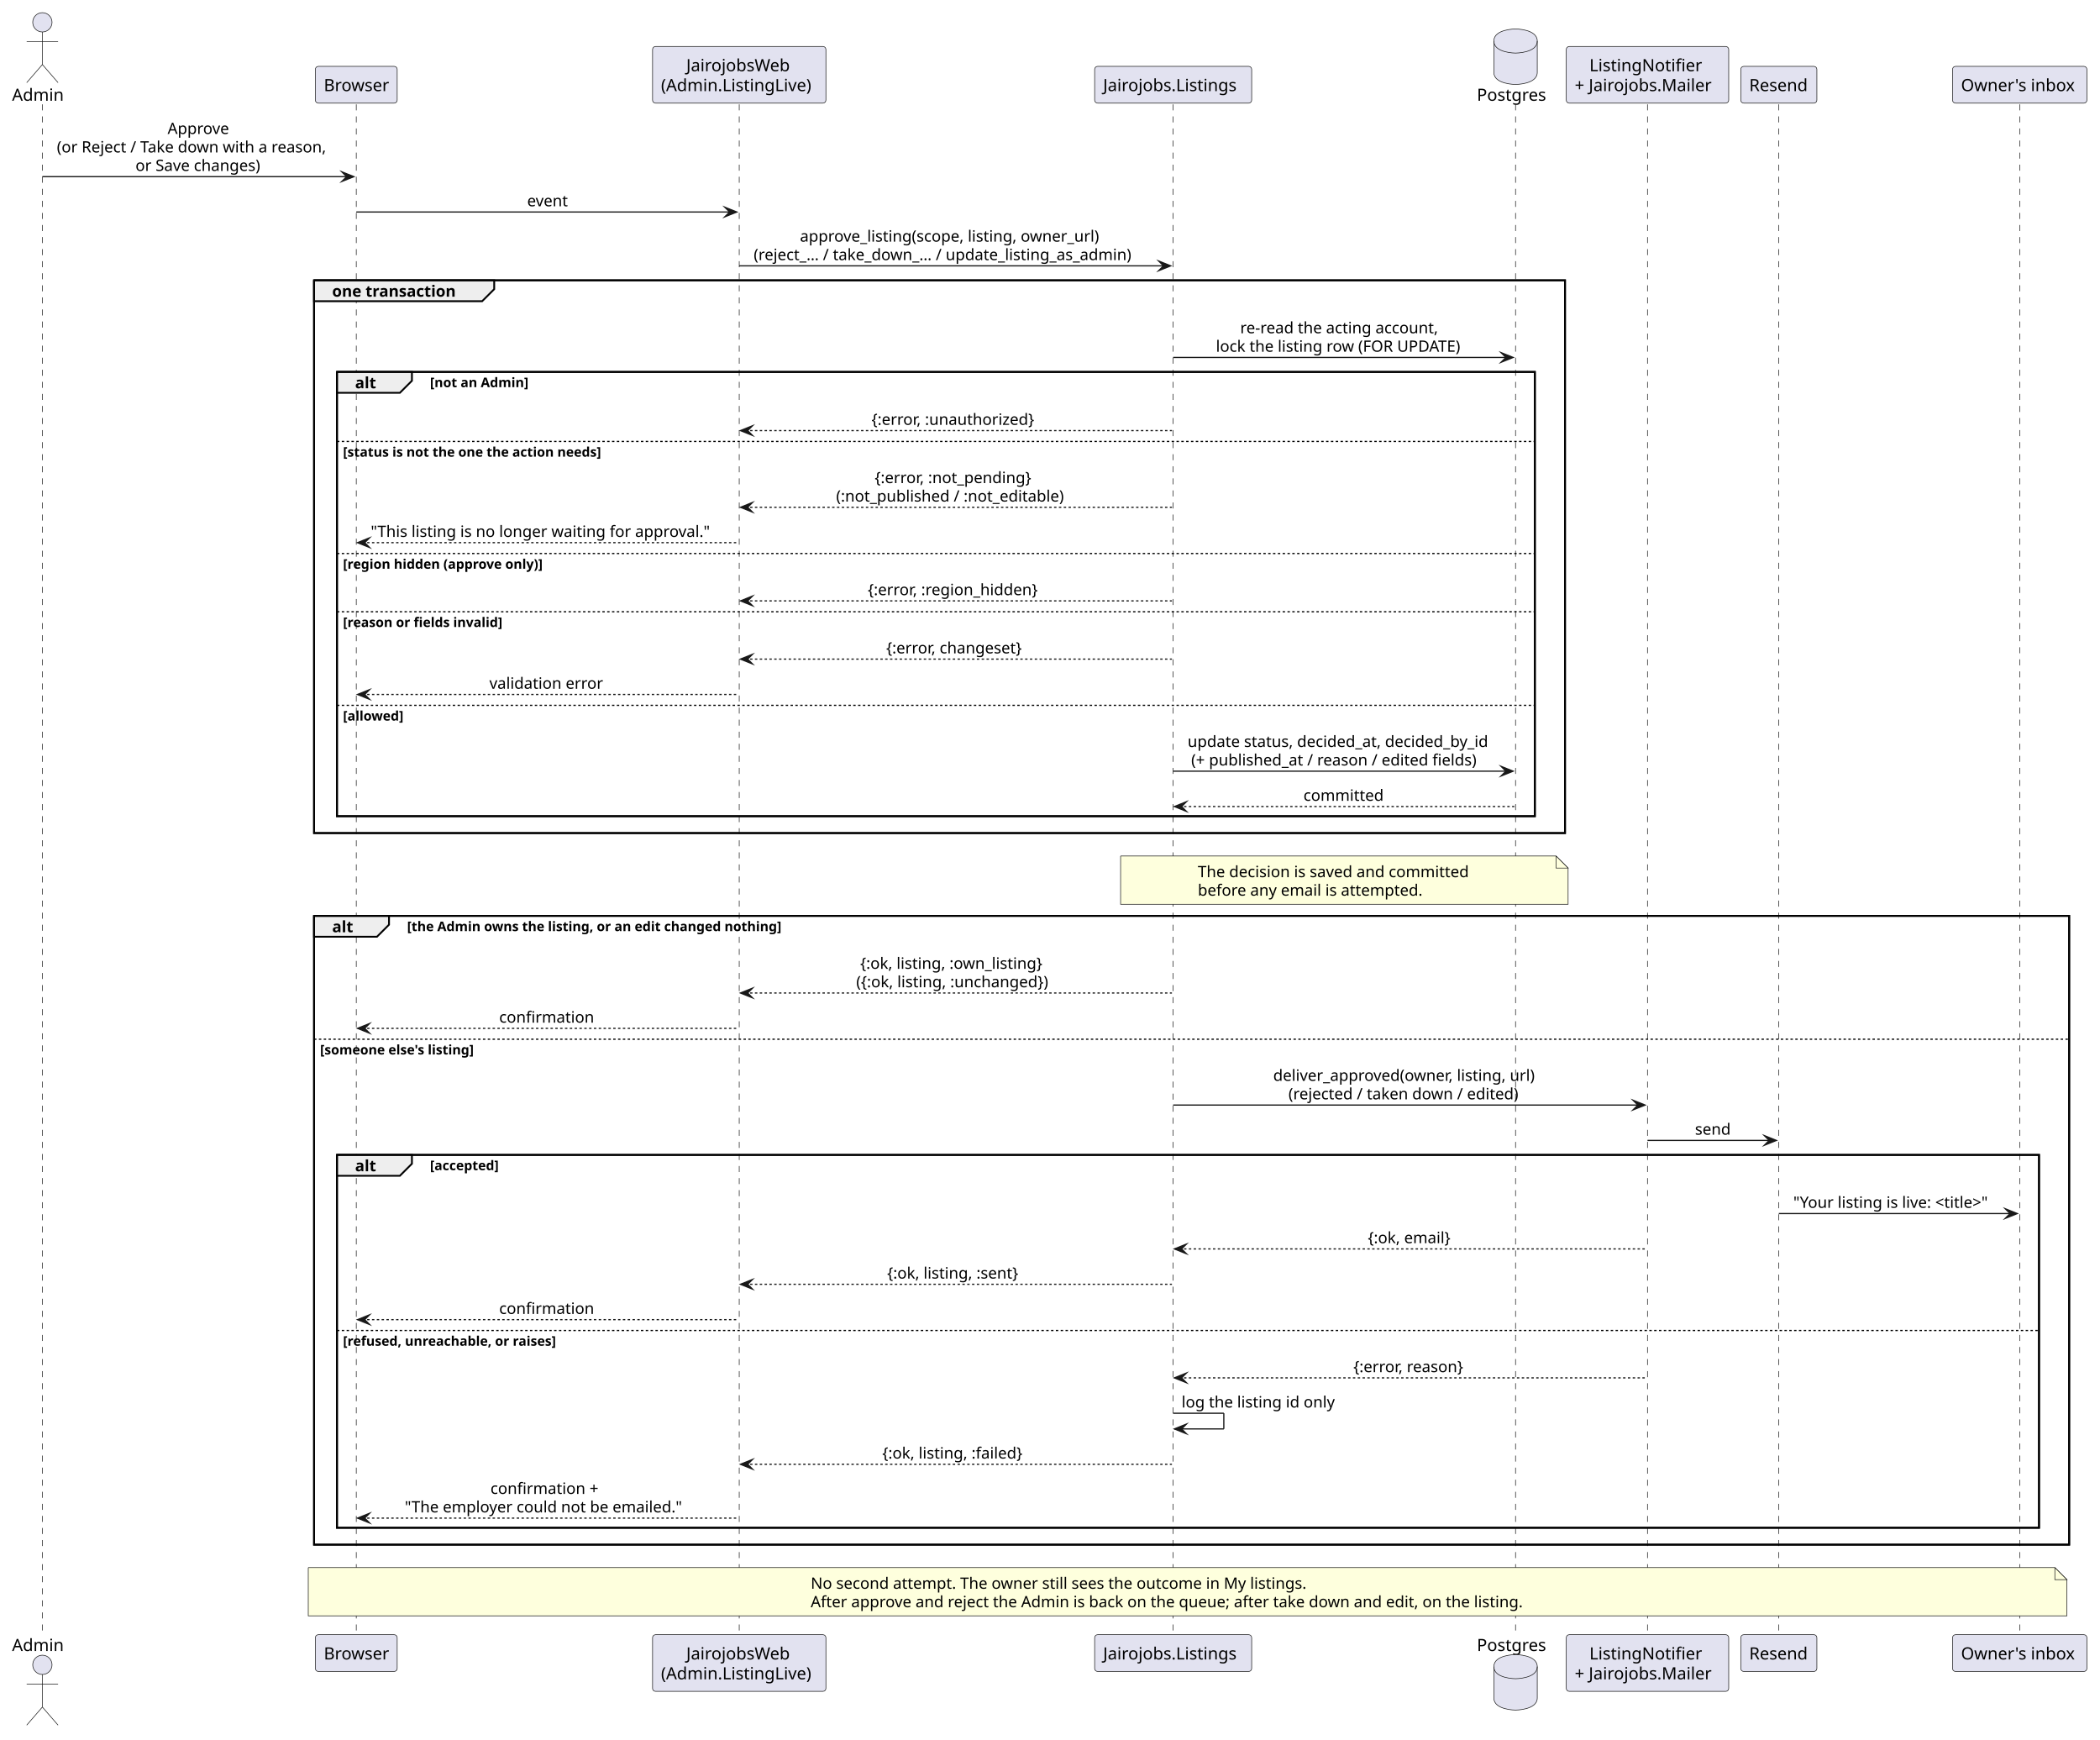
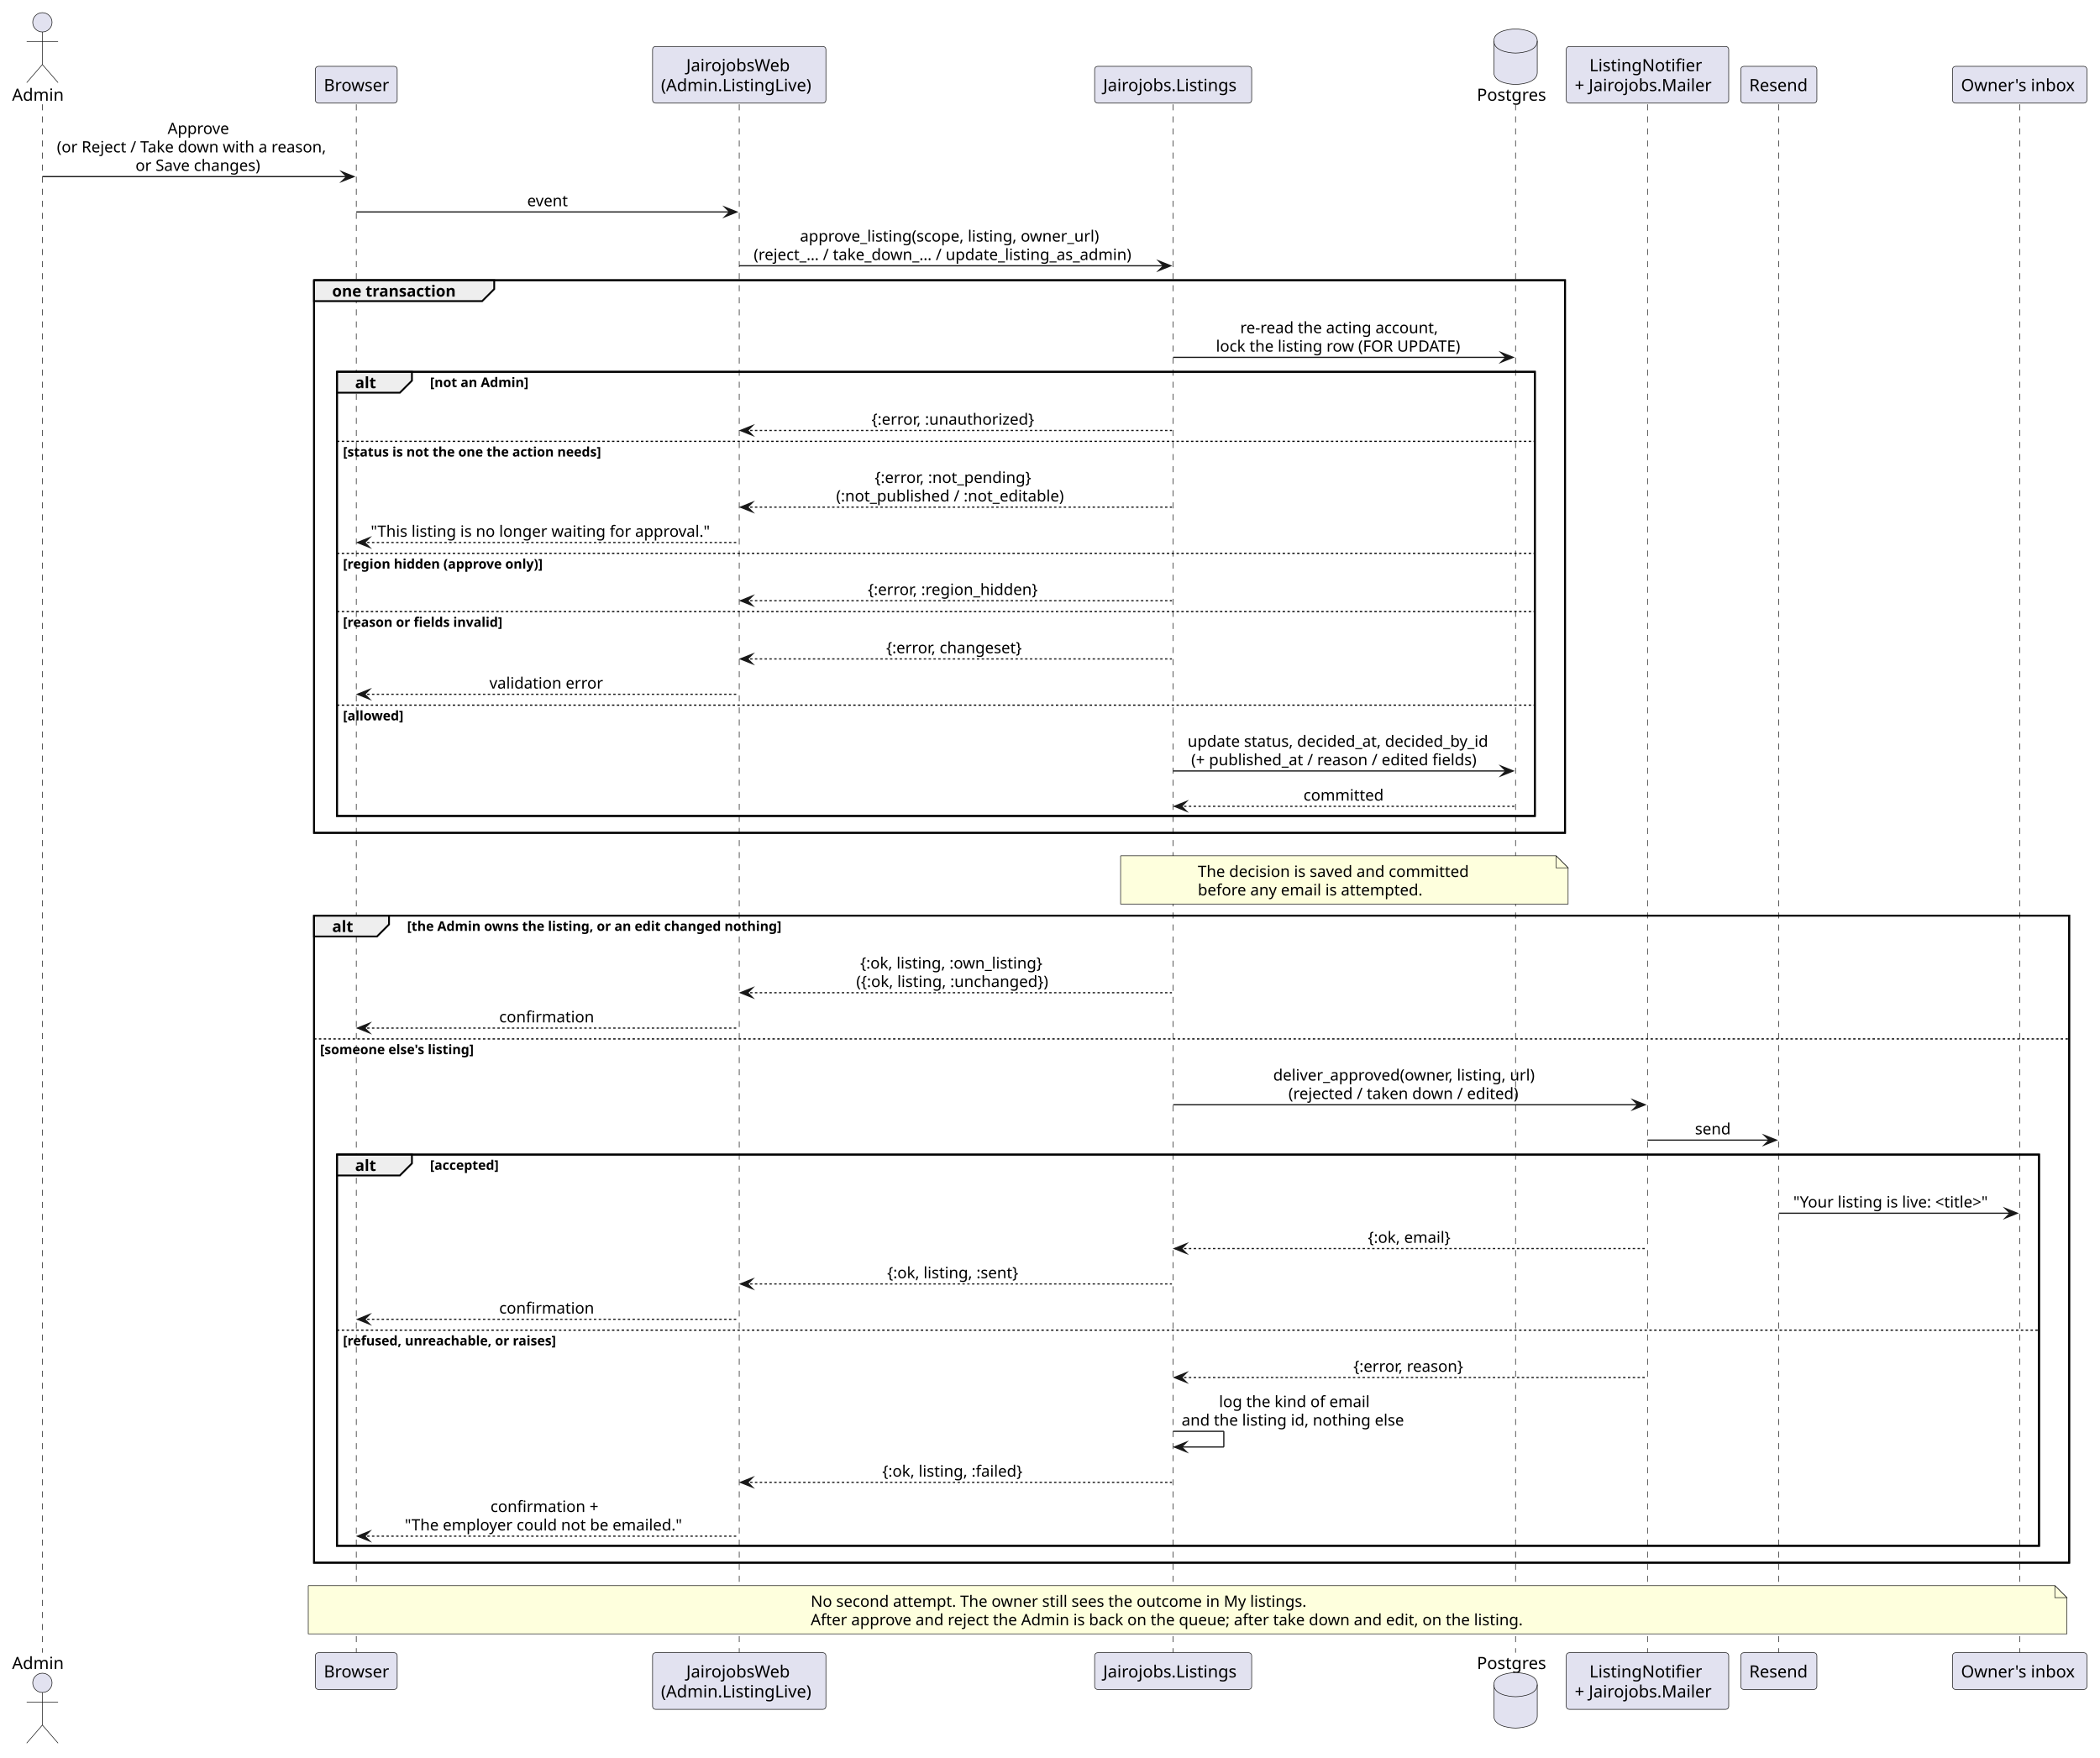
- <svg xmlns="http://www.w3.org/2000/svg" version="1.1" data-diagram-type="SEQUENCE" style="width:1741px;height:1442px;background:#FFFFFF;" width="1741px" height="1442px" viewBox="0 0 1741 1442" zoomAndPan="magnify" preserveAspectRatio="none" contentStyleType="text/css">
+ <svg xmlns="http://www.w3.org/2000/svg" version="1.1" data-diagram-type="SEQUENCE" style="width:1741px;height:1457px;background:#FFFFFF;" width="1741px" height="1457px" viewBox="0 0 1741 1457" zoomAndPan="magnify" preserveAspectRatio="none" contentStyleType="text/css">
  <defs />
  <g font-family="sans-serif" lengthAdjust="spacing">
    <rect x="260.373" y="232.352" width="1037.091" height="458.168" fill="none" style="stroke:#000;stroke-width:1.5;" />
    <rect x="279.373" y="308.283" width="993.091" height="368.236" fill="none" style="stroke:#000;stroke-width:1.5;" />
-     <rect x="260.373" y="759.141" width="1455.065" height="521.189" fill="none" style="stroke:#000;stroke-width:1.5;" />
-     <rect x="279.373" y="957.27" width="1411.065" height="309.061" fill="none" style="stroke:#000;stroke-width:1.5;" />
+     <rect x="260.373" y="759.141" width="1455.065" height="536.5" fill="none" style="stroke:#000;stroke-width:1.5;" />
+     <rect x="279.373" y="957.27" width="1411.065" height="324.371" fill="none" style="stroke:#000;stroke-width:1.5;" />
    <g class="participant-lifeline" data-qualified-name="Admin" data-entity-uid="part1" id="part1-lifeline" data-source-line="8">
      <g>
-         <rect x="31.638" y="86.488" width="8" height="1268.463" fill="#000" fill-opacity="0" />
-         <line x1="35.138" y1="86.488" x2="35.138" y2="1354.951" style="stroke:#181818;stroke-width:0.5;stroke-dasharray:5,5;" />
+         <rect x="31.638" y="86.488" width="8" height="1283.773" fill="#000" fill-opacity="0" />
+         <line x1="35.138" y1="86.488" x2="35.138" y2="1370.262" style="stroke:#181818;stroke-width:0.5;stroke-dasharray:5,5;" />
      </g>
    </g>
    <g class="participant-lifeline" data-qualified-name="B" data-entity-uid="part2" id="part2-lifeline" data-source-line="9">
      <g>
-         <rect x="291.873" y="86.488" width="8" height="1268.463" fill="#000" fill-opacity="0" />
-         <line x1="295.373" y1="86.488" x2="295.373" y2="1354.951" style="stroke:#181818;stroke-width:0.5;stroke-dasharray:5,5;" />
+         <rect x="291.873" y="86.488" width="8" height="1283.773" fill="#000" fill-opacity="0" />
+         <line x1="295.373" y1="86.488" x2="295.373" y2="1370.262" style="stroke:#181818;stroke-width:0.5;stroke-dasharray:5,5;" />
      </g>
    </g>
    <g class="participant-lifeline" data-qualified-name="W" data-entity-uid="part3" id="part3-lifeline" data-source-line="10">
      <g>
-         <rect x="609.363" y="86.488" width="8" height="1268.463" fill="#000" fill-opacity="0" />
-         <line x1="612.863" y1="86.488" x2="612.863" y2="1354.951" style="stroke:#181818;stroke-width:0.5;stroke-dasharray:5,5;" />
+         <rect x="609.363" y="86.488" width="8" height="1283.773" fill="#000" fill-opacity="0" />
+         <line x1="612.863" y1="86.488" x2="612.863" y2="1370.262" style="stroke:#181818;stroke-width:0.5;stroke-dasharray:5,5;" />
      </g>
    </g>
    <g class="participant-lifeline" data-qualified-name="L" data-entity-uid="part4" id="part4-lifeline" data-source-line="11">
      <g>
-         <rect x="969.103" y="86.488" width="8" height="1268.463" fill="#000" fill-opacity="0" />
-         <line x1="972.603" y1="86.488" x2="972.603" y2="1354.951" style="stroke:#181818;stroke-width:0.5;stroke-dasharray:5,5;" />
+         <rect x="969.103" y="86.488" width="8" height="1283.773" fill="#000" fill-opacity="0" />
+         <line x1="972.603" y1="86.488" x2="972.603" y2="1370.262" style="stroke:#181818;stroke-width:0.5;stroke-dasharray:5,5;" />
      </g>
    </g>
    <g class="participant-lifeline" data-qualified-name="DB" data-entity-uid="part5" id="part5-lifeline" data-source-line="12">
      <g>
-         <rect x="1252.963" y="86.488" width="8" height="1268.463" fill="#000" fill-opacity="0" />
-         <line x1="1256.463" y1="86.488" x2="1256.463" y2="1354.951" style="stroke:#181818;stroke-width:0.5;stroke-dasharray:5,5;" />
+         <rect x="1252.963" y="86.488" width="8" height="1283.773" fill="#000" fill-opacity="0" />
+         <line x1="1256.463" y1="86.488" x2="1256.463" y2="1370.262" style="stroke:#181818;stroke-width:0.5;stroke-dasharray:5,5;" />
      </g>
    </g>
    <g class="participant-lifeline" data-qualified-name="M" data-entity-uid="part6" id="part6-lifeline" data-source-line="13">
      <g>
-         <rect x="1362.35" y="86.488" width="8" height="1268.463" fill="#000" fill-opacity="0" />
-         <line x1="1365.85" y1="86.488" x2="1365.85" y2="1354.951" style="stroke:#181818;stroke-width:0.5;stroke-dasharray:5,5;" />
+         <rect x="1362.35" y="86.488" width="8" height="1283.773" fill="#000" fill-opacity="0" />
+         <line x1="1365.85" y1="86.488" x2="1365.85" y2="1370.262" style="stroke:#181818;stroke-width:0.5;stroke-dasharray:5,5;" />
      </g>
    </g>
    <g class="participant-lifeline" data-qualified-name="R" data-entity-uid="part7" id="part7-lifeline" data-source-line="14">
      <g>
-         <rect x="1471.229" y="86.488" width="8" height="1268.463" fill="#000" fill-opacity="0" />
-         <line x1="1474.729" y1="86.488" x2="1474.729" y2="1354.951" style="stroke:#181818;stroke-width:0.5;stroke-dasharray:5,5;" />
+         <rect x="1471.229" y="86.488" width="8" height="1283.773" fill="#000" fill-opacity="0" />
+         <line x1="1474.729" y1="86.488" x2="1474.729" y2="1370.262" style="stroke:#181818;stroke-width:0.5;stroke-dasharray:5,5;" />
      </g>
    </g>
    <g class="participant-lifeline" data-qualified-name="IN" data-entity-uid="part8" id="part8-lifeline" data-source-line="15">
      <g>
-         <rect x="1670.938" y="86.488" width="8" height="1268.463" fill="#000" fill-opacity="0" />
-         <line x1="1674.438" y1="86.488" x2="1674.438" y2="1354.951" style="stroke:#181818;stroke-width:0.5;stroke-dasharray:5,5;" />
+         <rect x="1670.938" y="86.488" width="8" height="1283.773" fill="#000" fill-opacity="0" />
+         <line x1="1674.438" y1="86.488" x2="1674.438" y2="1370.262" style="stroke:#181818;stroke-width:0.5;stroke-dasharray:5,5;" />
      </g>
    </g>
    <g class="participant participant-head" data-qualified-name="Admin" data-entity-uid="part1" id="part1-head" data-source-line="8">
      <text x="10" y="83.535" fill="#000" font-size="14" textLength="44.276">Admin</text>
      <ellipse cx="35.138" cy="18.5" rx="8" ry="8" fill="#E2E2F0" style="stroke:#181818;stroke-width:0.5;" />
      <path d="M35.138,26.5 L35.138,53.5 M22.138,34.5 L48.138,34.5 M35.138,53.5 L22.138,68.5 M35.138,53.5 L48.138,68.5" style="stroke:#181818;stroke-width:0.5;" fill="none" />
    </g>
    <g class="participant participant-head" data-qualified-name="B" data-entity-uid="part2" id="part2-head" data-source-line="9">
      <rect x="261.456" y="55" width="67.833" height="30.488" fill="#E2E2F0" style="stroke:#181818;stroke-width:0.5;" rx="2.5" ry="2.5" />
      <text x="268.456" y="75.535" fill="#000" font-size="14" textLength="53.833">Browser</text>
    </g>
    <g class="participant participant-head" data-qualified-name="W" data-entity-uid="part3" id="part3-head" data-source-line="10">
      <rect x="541.003" y="38.512" width="143.719" height="46.977" fill="#E2E2F0" style="stroke:#181818;stroke-width:0.5;" rx="2.5" ry="2.5" />
      <text x="568.935" y="59.047" fill="#000" font-size="14" textLength="87.855">JairojobsWeb</text>
      <text x="548.003" y="75.535" fill="#000" font-size="14" textLength="129.719">(Admin.ListingLive)</text>
    </g>
    <g class="participant participant-head" data-qualified-name="L" data-entity-uid="part4" id="part4-head" data-source-line="11">
      <rect x="907.511" y="55" width="130.184" height="30.488" fill="#E2E2F0" style="stroke:#181818;stroke-width:0.5;" rx="2.5" ry="2.5" />
      <text x="914.511" y="75.535" fill="#000" font-size="14" textLength="116.184">Jairojobs.Listings</text>
    </g>
    <g class="participant participant-head" data-qualified-name="DB" data-entity-uid="part5" id="part5-head" data-source-line="12">
      <text x="1224.411" y="83.535" fill="#000" font-size="14" textLength="58.105">Postgres</text>
      <path d="M1238.463,34 C1238.463,24 1256.463,24 1256.463,24 C1256.463,24 1274.463,24 1274.463,34 L1274.463,60 C1274.463,70 1256.463,70 1256.463,70 C1256.463,70 1238.463,70 1238.463,60 L1238.463,34" style="stroke:#181818;stroke-width:0.5;" fill="#E2E2F0" />
      <path d="M1238.463,34 C1238.463,44 1256.463,44 1256.463,44 C1256.463,44 1274.463,44 1274.463,34" style="stroke:#181818;stroke-width:0.5;" fill="none" />
    </g>
    <g class="participant participant-head" data-qualified-name="M" data-entity-uid="part6" id="part6-head" data-source-line="13">
      <rect x="1298.516" y="38.512" width="134.668" height="46.977" fill="#E2E2F0" style="stroke:#181818;stroke-width:0.5;" rx="2.5" ry="2.5" />
      <text x="1317.701" y="59.047" fill="#000" font-size="14" textLength="96.298">ListingNotifier</text>
      <text x="1305.516" y="75.535" fill="#000" font-size="14" textLength="120.668">+ Jairojobs.Mailer</text>
    </g>
    <g class="participant participant-head" data-qualified-name="R" data-entity-uid="part7" id="part7-head" data-source-line="14">
      <rect x="1443.184" y="55" width="63.089" height="30.488" fill="#E2E2F0" style="stroke:#181818;stroke-width:0.5;" rx="2.5" ry="2.5" />
      <text x="1450.184" y="75.535" fill="#000" font-size="14" textLength="49.089">Resend</text>
    </g>
    <g class="participant participant-head" data-qualified-name="IN" data-entity-uid="part8" id="part8-head" data-source-line="15">
      <rect x="1618.746" y="55" width="111.385" height="30.488" fill="#E2E2F0" style="stroke:#181818;stroke-width:0.5;" rx="2.5" ry="2.5" />
      <text x="1625.746" y="75.535" fill="#000" font-size="14" textLength="97.385">Owner's inbox</text>
    </g>
    <g class="participant participant-tail" data-qualified-name="Admin" data-entity-uid="part1" id="part1-tail" data-source-line="8">
-       <text x="10" y="1368.486" fill="#000" font-size="14" textLength="44.276">Admin</text>
-       <ellipse cx="35.138" cy="1379.939" rx="8" ry="8" fill="#E2E2F0" style="stroke:#181818;stroke-width:0.5;" />
-       <path d="M35.138,1387.939 L35.138,1414.939 M22.138,1395.939 L48.138,1395.939 M35.138,1414.939 L22.138,1429.939 M35.138,1414.939 L48.138,1429.939" style="stroke:#181818;stroke-width:0.5;" fill="none" />
+       <text x="10" y="1383.797" fill="#000" font-size="14" textLength="44.276">Admin</text>
+       <ellipse cx="35.138" cy="1395.25" rx="8" ry="8" fill="#E2E2F0" style="stroke:#181818;stroke-width:0.5;" />
+       <path d="M35.138,1403.25 L35.138,1430.25 M22.138,1411.25 L48.138,1411.25 M35.138,1430.25 L22.138,1445.25 M35.138,1430.25 L48.138,1445.25" style="stroke:#181818;stroke-width:0.5;" fill="none" />
    </g>
    <g class="participant participant-tail" data-qualified-name="B" data-entity-uid="part2" id="part2-tail" data-source-line="9">
-       <rect x="261.456" y="1354.951" width="67.833" height="30.488" fill="#E2E2F0" style="stroke:#181818;stroke-width:0.5;" rx="2.5" ry="2.5" />
-       <text x="268.456" y="1375.486" fill="#000" font-size="14" textLength="53.833">Browser</text>
+       <rect x="261.456" y="1370.262" width="67.833" height="30.488" fill="#E2E2F0" style="stroke:#181818;stroke-width:0.5;" rx="2.5" ry="2.5" />
+       <text x="268.456" y="1390.797" fill="#000" font-size="14" textLength="53.833">Browser</text>
    </g>
    <g class="participant participant-tail" data-qualified-name="W" data-entity-uid="part3" id="part3-tail" data-source-line="10">
-       <rect x="541.003" y="1354.951" width="143.719" height="46.977" fill="#E2E2F0" style="stroke:#181818;stroke-width:0.5;" rx="2.5" ry="2.5" />
-       <text x="568.935" y="1375.486" fill="#000" font-size="14" textLength="87.855">JairojobsWeb</text>
-       <text x="548.003" y="1391.975" fill="#000" font-size="14" textLength="129.719">(Admin.ListingLive)</text>
+       <rect x="541.003" y="1370.262" width="143.719" height="46.977" fill="#E2E2F0" style="stroke:#181818;stroke-width:0.5;" rx="2.5" ry="2.5" />
+       <text x="568.935" y="1390.797" fill="#000" font-size="14" textLength="87.855">JairojobsWeb</text>
+       <text x="548.003" y="1407.285" fill="#000" font-size="14" textLength="129.719">(Admin.ListingLive)</text>
    </g>
    <g class="participant participant-tail" data-qualified-name="L" data-entity-uid="part4" id="part4-tail" data-source-line="11">
-       <rect x="907.511" y="1354.951" width="130.184" height="30.488" fill="#E2E2F0" style="stroke:#181818;stroke-width:0.5;" rx="2.5" ry="2.5" />
-       <text x="914.511" y="1375.486" fill="#000" font-size="14" textLength="116.184">Jairojobs.Listings</text>
+       <rect x="907.511" y="1370.262" width="130.184" height="30.488" fill="#E2E2F0" style="stroke:#181818;stroke-width:0.5;" rx="2.5" ry="2.5" />
+       <text x="914.511" y="1390.797" fill="#000" font-size="14" textLength="116.184">Jairojobs.Listings</text>
    </g>
    <g class="participant participant-tail" data-qualified-name="DB" data-entity-uid="part5" id="part5-tail" data-source-line="12">
-       <text x="1224.411" y="1368.486" fill="#000" font-size="14" textLength="58.105">Postgres</text>
-       <path d="M1238.463,1381.439 C1238.463,1371.439 1256.463,1371.439 1256.463,1371.439 C1256.463,1371.439 1274.463,1371.439 1274.463,1381.439 L1274.463,1407.439 C1274.463,1417.439 1256.463,1417.439 1256.463,1417.439 C1256.463,1417.439 1238.463,1417.439 1238.463,1407.439 L1238.463,1381.439" style="stroke:#181818;stroke-width:0.5;" fill="#E2E2F0" />
-       <path d="M1238.463,1381.439 C1238.463,1391.439 1256.463,1391.439 1256.463,1391.439 C1256.463,1391.439 1274.463,1391.439 1274.463,1381.439" style="stroke:#181818;stroke-width:0.5;" fill="none" />
+       <text x="1224.411" y="1383.797" fill="#000" font-size="14" textLength="58.105">Postgres</text>
+       <path d="M1238.463,1396.75 C1238.463,1386.75 1256.463,1386.75 1256.463,1386.75 C1256.463,1386.75 1274.463,1386.75 1274.463,1396.75 L1274.463,1422.75 C1274.463,1432.75 1256.463,1432.75 1256.463,1432.75 C1256.463,1432.75 1238.463,1432.75 1238.463,1422.75 L1238.463,1396.75" style="stroke:#181818;stroke-width:0.5;" fill="#E2E2F0" />
+       <path d="M1238.463,1396.75 C1238.463,1406.75 1256.463,1406.75 1256.463,1406.75 C1256.463,1406.75 1274.463,1406.75 1274.463,1396.75" style="stroke:#181818;stroke-width:0.5;" fill="none" />
    </g>
    <g class="participant participant-tail" data-qualified-name="M" data-entity-uid="part6" id="part6-tail" data-source-line="13">
-       <rect x="1298.516" y="1354.951" width="134.668" height="46.977" fill="#E2E2F0" style="stroke:#181818;stroke-width:0.5;" rx="2.5" ry="2.5" />
-       <text x="1317.701" y="1375.486" fill="#000" font-size="14" textLength="96.298">ListingNotifier</text>
-       <text x="1305.516" y="1391.975" fill="#000" font-size="14" textLength="120.668">+ Jairojobs.Mailer</text>
+       <rect x="1298.516" y="1370.262" width="134.668" height="46.977" fill="#E2E2F0" style="stroke:#181818;stroke-width:0.5;" rx="2.5" ry="2.5" />
+       <text x="1317.701" y="1390.797" fill="#000" font-size="14" textLength="96.298">ListingNotifier</text>
+       <text x="1305.516" y="1407.285" fill="#000" font-size="14" textLength="120.668">+ Jairojobs.Mailer</text>
    </g>
    <g class="participant participant-tail" data-qualified-name="R" data-entity-uid="part7" id="part7-tail" data-source-line="14">
-       <rect x="1443.184" y="1354.951" width="63.089" height="30.488" fill="#E2E2F0" style="stroke:#181818;stroke-width:0.5;" rx="2.5" ry="2.5" />
-       <text x="1450.184" y="1375.486" fill="#000" font-size="14" textLength="49.089">Resend</text>
+       <rect x="1443.184" y="1370.262" width="63.089" height="30.488" fill="#E2E2F0" style="stroke:#181818;stroke-width:0.5;" rx="2.5" ry="2.5" />
+       <text x="1450.184" y="1390.797" fill="#000" font-size="14" textLength="49.089">Resend</text>
    </g>
    <g class="participant participant-tail" data-qualified-name="IN" data-entity-uid="part8" id="part8-tail" data-source-line="15">
-       <rect x="1618.746" y="1354.951" width="111.385" height="30.488" fill="#E2E2F0" style="stroke:#181818;stroke-width:0.5;" rx="2.5" ry="2.5" />
-       <text x="1625.746" y="1375.486" fill="#000" font-size="14" textLength="97.385">Owner's inbox</text>
+       <rect x="1618.746" y="1370.262" width="111.385" height="30.488" fill="#E2E2F0" style="stroke:#181818;stroke-width:0.5;" rx="2.5" ry="2.5" />
+       <text x="1625.746" y="1390.797" fill="#000" font-size="14" textLength="97.385">Owner's inbox</text>
    </g>
    <g class="message" data-entity-1="part1" data-entity-2="part2" id="msg1" data-source-line="17">
      <polygon points="283.373,142.42,293.373,146.42,283.373,150.42,287.373,146.42" fill="#181818" style="stroke:#181818;stroke-width:1;stroke-linejoin:miter;stroke-miterlimit:10;" />
      <line x1="35.138" y1="146.42" x2="289.373" y2="146.42" style="stroke:#181818;stroke-width:1;" />
      <text x="138.951" y="111.057" fill="#000" font-size="13" textLength="52.609">Approve</text>
      <text x="47.138" y="126.367" fill="#000" font-size="13" textLength="236.234">(or Reject / Take down with a reason,</text>
      <text x="112.325" y="141.678" fill="#000" font-size="13" textLength="105.86">or Save changes)</text>
    </g>
    <g class="message" data-entity-1="part2" data-entity-2="part3" id="msg2" data-source-line="18">
      <polygon points="600.863,171.73,610.863,175.73,600.863,179.73,604.863,175.73" fill="#181818" style="stroke:#181818;stroke-width:1;stroke-linejoin:miter;stroke-miterlimit:10;" />
      <line x1="295.373" y1="175.73" x2="606.863" y2="175.73" style="stroke:#181818;stroke-width:1;" />
      <text x="437.046" y="170.988" fill="#000" font-size="13" textLength="34.144">event</text>
    </g>
    <g class="message" data-entity-1="part3" data-entity-2="part4" id="msg3" data-source-line="19">
      <polygon points="960.603,216.352,970.603,220.352,960.603,224.352,964.603,220.352" fill="#181818" style="stroke:#181818;stroke-width:1;stroke-linejoin:miter;stroke-miterlimit:10;" />
      <line x1="612.863" y1="220.352" x2="966.603" y2="220.352" style="stroke:#181818;stroke-width:1;" />
      <text x="663.196" y="200.299" fill="#000" font-size="13" textLength="259.073">approve_listing(scope, listing, owner_url)</text>
      <text x="624.863" y="215.609" fill="#000" font-size="13" textLength="335.74">(reject_… / take_down_… / update_listing_as_admin)</text>
    </g>
    <path d="M260.373,232.352 L409.722,232.352 L409.722,239.662 L399.722,249.662 L260.373,249.662 L260.373,232.352" style="stroke:#000;stroke-width:1.5;" fill="#EEE" />
    <rect x="260.373" y="232.352" width="1037.091" height="458.168" fill="none" style="stroke:#000;stroke-width:1.5;" />
    <text x="275.373" y="245.92" fill="#000" font-size="13" textLength="104.349" font-weight="700">one transaction</text>
    <g class="message" data-entity-1="part4" data-entity-2="part5" id="msg4" data-source-line="22">
      <polygon points="1244.463,292.283,1254.463,296.283,1244.463,300.283,1248.463,296.283" fill="#181818" style="stroke:#181818;stroke-width:1;stroke-linejoin:miter;stroke-miterlimit:10;" />
      <line x1="972.603" y1="296.283" x2="1250.463" y2="296.283" style="stroke:#181818;stroke-width:1;" />
      <text x="1028.161" y="276.23" fill="#000" font-size="13" textLength="172.745">re-read the acting account,</text>
      <text x="1008.08" y="291.541" fill="#000" font-size="13" textLength="212.907">lock the listing row (FOR UPDATE)</text>
    </g>
    <path d="M279.373,308.283 L341.511,308.283 L341.511,315.594 L331.511,325.594 L279.373,325.594 L279.373,308.283" style="stroke:#000;stroke-width:1.5;" fill="#EEE" />
    <rect x="279.373" y="308.283" width="993.091" height="368.236" fill="none" style="stroke:#000;stroke-width:1.5;" />
    <text x="294.373" y="321.852" fill="#000" font-size="13" textLength="17.139" font-weight="700">alt</text>
    <text x="356.511" y="320.918" fill="#000" font-size="11" textLength="84.659" font-weight="700">[not an Admin]</text>
    <g class="message" data-entity-1="part4" data-entity-2="part3" id="msg5" data-source-line="24">
      <polygon points="623.863,352.904,613.863,356.904,623.863,360.904,619.863,356.904" fill="#181818" style="stroke:#181818;stroke-width:1;stroke-linejoin:miter;stroke-miterlimit:10;" />
      <line x1="617.863" y1="356.904" x2="971.603" y2="356.904" style="stroke:#181818;stroke-width:1;stroke-dasharray:2,2;" />
      <text x="722.56" y="352.162" fill="#000" font-size="13" textLength="140.347">{:error, :unauthorized}</text>
    </g>
    <line x1="279.373" y1="365.904" x2="1272.463" y2="365.904" style="stroke:#000;stroke-width:1;stroke-dasharray:2,2;" />
    <text x="284.373" y="378.539" fill="#000" font-size="11" textLength="222.261" font-weight="700">[status is not the one the action needs]</text>
    <g class="message" data-entity-1="part4" data-entity-2="part3" id="msg6" data-source-line="26">
      <polygon points="623.863,416.48,613.863,420.48,623.863,424.48,619.863,420.48" fill="#181818" style="stroke:#181818;stroke-width:1;stroke-linejoin:miter;stroke-miterlimit:10;" />
      <line x1="617.863" y1="420.48" x2="971.603" y2="420.48" style="stroke:#181818;stroke-width:1;stroke-dasharray:2,2;" />
      <text x="725.175" y="400.428" fill="#000" font-size="13" textLength="135.116">{:error, :not_pending}</text>
      <text x="693.218" y="415.738" fill="#000" font-size="13" textLength="199.031">(:not_published / :not_editable)</text>
    </g>
    <g class="message" data-entity-1="part3" data-entity-2="part2" id="msg7" data-source-line="27">
      <polygon points="306.373,445.791,296.373,449.791,306.373,453.791,302.373,449.791" fill="#181818" style="stroke:#181818;stroke-width:1;stroke-linejoin:miter;stroke-miterlimit:10;" />
      <line x1="300.373" y1="449.791" x2="611.863" y2="449.791" style="stroke:#181818;stroke-width:1;stroke-dasharray:2,2;" />
      <text x="307.373" y="445.049" fill="#000" font-size="13" textLength="293.49">"This listing is no longer waiting for approval."</text>
    </g>
    <line x1="279.373" y1="458.791" x2="1272.463" y2="458.791" style="stroke:#000;stroke-width:1;stroke-dasharray:2,2;" />
    <text x="284.373" y="471.426" fill="#000" font-size="11" textLength="173.041" font-weight="700">[region hidden (approve only)]</text>
    <g class="message" data-entity-1="part4" data-entity-2="part3" id="msg8" data-source-line="29">
      <polygon points="623.863,494.057,613.863,498.057,623.863,502.057,619.863,498.057" fill="#181818" style="stroke:#181818;stroke-width:1;stroke-linejoin:miter;stroke-miterlimit:10;" />
      <line x1="617.863" y1="498.057" x2="971.603" y2="498.057" style="stroke:#181818;stroke-width:1;stroke-dasharray:2,2;" />
      <text x="719.446" y="493.314" fill="#000" font-size="13" textLength="146.574">{:error, :region_hidden}</text>
    </g>
    <line x1="279.373" y1="507.057" x2="1272.463" y2="507.057" style="stroke:#000;stroke-width:1;stroke-dasharray:2,2;" />
    <text x="284.373" y="519.691" fill="#000" font-size="11" textLength="139.342" font-weight="700">[reason or fields invalid]</text>
    <g class="message" data-entity-1="part4" data-entity-2="part3" id="msg9" data-source-line="31">
      <polygon points="623.863,542.322,613.863,546.322,623.863,550.322,619.863,546.322" fill="#181818" style="stroke:#181818;stroke-width:1;stroke-linejoin:miter;stroke-miterlimit:10;" />
      <line x1="617.863" y1="546.322" x2="971.603" y2="546.322" style="stroke:#181818;stroke-width:1;stroke-dasharray:2,2;" />
      <text x="734.715" y="541.58" fill="#000" font-size="13" textLength="116.035">{:error, changeset}</text>
    </g>
    <g class="message" data-entity-1="part3" data-entity-2="part2" id="msg10" data-source-line="32">
      <polygon points="306.373,571.633,296.373,575.633,306.373,579.633,302.373,575.633" fill="#181818" style="stroke:#181818;stroke-width:1;stroke-linejoin:miter;stroke-miterlimit:10;" />
      <line x1="300.373" y1="575.633" x2="611.863" y2="575.633" style="stroke:#181818;stroke-width:1;stroke-dasharray:2,2;" />
      <text x="405.739" y="570.891" fill="#000" font-size="13" textLength="96.757">validation error</text>
    </g>
    <line x1="279.373" y1="584.633" x2="1272.463" y2="584.633" style="stroke:#000;stroke-width:1;stroke-dasharray:2,2;" />
    <text x="284.373" y="597.268" fill="#000" font-size="11" textLength="52.024" font-weight="700">[allowed]</text>
    <g class="message" data-entity-1="part4" data-entity-2="part5" id="msg11" data-source-line="34">
      <polygon points="1244.463,635.209,1254.463,639.209,1244.463,643.209,1248.463,639.209" fill="#181818" style="stroke:#181818;stroke-width:1;stroke-linejoin:miter;stroke-miterlimit:10;" />
      <line x1="972.603" y1="639.209" x2="1250.463" y2="639.209" style="stroke:#181818;stroke-width:1;" />
      <text x="984.603" y="619.156" fill="#000" font-size="13" textLength="259.86">update status, decided_at, decided_by_id</text>
      <text x="987.558" y="634.467" fill="#000" font-size="13" textLength="253.951">(+ published_at / reason / edited fields)</text>
    </g>
    <g class="message" data-entity-1="part5" data-entity-2="part4" id="msg12" data-source-line="35">
      <polygon points="983.603,664.52,973.603,668.52,983.603,672.52,979.603,668.52" fill="#181818" style="stroke:#181818;stroke-width:1;stroke-linejoin:miter;stroke-miterlimit:10;" />
      <line x1="977.603" y1="668.52" x2="1255.463" y2="668.52" style="stroke:#181818;stroke-width:1;stroke-dasharray:2,2;" />
      <text x="1080.621" y="663.777" fill="#000" font-size="13" textLength="67.825">committed</text>
    </g>
    <path d="M929.031,709.52 L929.031,749.52 L1300.031,749.52 L1300.031,719.52 L1290.031,709.52 L929.031,709.52" style="stroke:#181818;stroke-width:0.5;" fill="#FEFFDD" />
    <path d="M1290.031,709.52 L1290.031,719.52 L1300.031,719.52 L1290.031,709.52" style="stroke:#181818;stroke-width:0.5;" fill="#FEFFDD" />
    <text x="993.046" y="727.088" fill="#000" font-size="13" textLength="233.975">The decision is saved and committed</text>
    <text x="993.046" y="742.398" fill="#000" font-size="13" textLength="192.569">before any email is attempted.</text>
    <path d="M260.373,759.141 L322.511,759.141 L322.511,766.451 L312.511,776.451 L260.373,776.451 L260.373,759.141" style="stroke:#000;stroke-width:1.5;" fill="#EEE" />
-     <rect x="260.373" y="759.141" width="1455.065" height="521.189" fill="none" style="stroke:#000;stroke-width:1.5;" />
+     <rect x="260.373" y="759.141" width="1455.065" height="536.5" fill="none" style="stroke:#000;stroke-width:1.5;" />
    <text x="275.373" y="772.709" fill="#000" font-size="13" textLength="17.139" font-weight="700">alt</text>
    <text x="337.511" y="771.775" fill="#000" font-size="11" textLength="321.696" font-weight="700">[the Admin owns the listing, or an edit changed nothing]</text>
    <g class="message" data-entity-1="part4" data-entity-2="part3" id="msg13" data-source-line="42">
      <polygon points="623.863,819.072,613.863,823.072,623.863,827.072,619.863,823.072" fill="#181818" style="stroke:#181818;stroke-width:1;stroke-linejoin:miter;stroke-miterlimit:10;" />
      <line x1="617.863" y1="823.072" x2="971.603" y2="823.072" style="stroke:#181818;stroke-width:1;stroke-dasharray:2,2;" />
      <text x="713.152" y="803.02" fill="#000" font-size="13" textLength="159.161">{:ok, listing, :own_listing}</text>
      <text x="709.858" y="818.33" fill="#000" font-size="13" textLength="165.75">({:ok, listing, :unchanged})</text>
    </g>
    <g class="message" data-entity-1="part3" data-entity-2="part2" id="msg14" data-source-line="43">
      <polygon points="306.373,848.383,296.373,852.383,306.373,856.383,302.373,852.383" fill="#181818" style="stroke:#181818;stroke-width:1;stroke-linejoin:miter;stroke-miterlimit:10;" />
      <line x1="300.373" y1="852.383" x2="611.863" y2="852.383" style="stroke:#181818;stroke-width:1;stroke-dasharray:2,2;" />
      <text x="413.839" y="847.641" fill="#000" font-size="13" textLength="80.558">confirmation</text>
    </g>
    <line x1="260.373" y1="861.383" x2="1715.438" y2="861.383" style="stroke:#000;stroke-width:1;stroke-dasharray:2,2;" />
    <text x="265.373" y="874.018" fill="#000" font-size="11" textLength="133.971" font-weight="700">[someone else's listing]</text>
    <g class="message" data-entity-1="part4" data-entity-2="part6" id="msg15" data-source-line="45">
      <polygon points="1353.85,911.959,1363.85,915.959,1353.85,919.959,1357.85,915.959" fill="#181818" style="stroke:#181818;stroke-width:1;stroke-linejoin:miter;stroke-miterlimit:10;" />
      <line x1="972.603" y1="915.959" x2="1359.85" y2="915.959" style="stroke:#181818;stroke-width:1;" />
      <text x="1055.55" y="895.906" fill="#000" font-size="13" textLength="227.354">deliver_approved(owner, listing, url)</text>
      <text x="1068.21" y="911.217" fill="#000" font-size="13" textLength="202.033">(rejected / taken down / edited)</text>
    </g>
    <g class="message" data-entity-1="part6" data-entity-2="part7" id="msg16" data-source-line="46">
      <polygon points="1462.729,941.27,1472.729,945.27,1462.729,949.27,1466.729,945.27" fill="#181818" style="stroke:#181818;stroke-width:1;stroke-linejoin:miter;stroke-miterlimit:10;" />
      <line x1="1365.85" y1="945.27" x2="1468.729" y2="945.27" style="stroke:#181818;stroke-width:1;" />
      <text x="1405.229" y="940.527" fill="#000" font-size="13" textLength="30.12">send</text>
    </g>
    <path d="M279.373,957.27 L341.511,957.27 L341.511,964.58 L331.511,974.58 L279.373,974.58 L279.373,957.27" style="stroke:#000;stroke-width:1.5;" fill="#EEE" />
-     <rect x="279.373" y="957.27" width="1411.065" height="309.061" fill="none" style="stroke:#000;stroke-width:1.5;" />
+     <rect x="279.373" y="957.27" width="1411.065" height="324.371" fill="none" style="stroke:#000;stroke-width:1.5;" />
    <text x="294.373" y="970.838" fill="#000" font-size="13" textLength="17.139" font-weight="700">alt</text>
    <text x="356.511" y="969.904" fill="#000" font-size="11" textLength="58.255" font-weight="700">[accepted]</text>
    <g class="message" data-entity-1="part7" data-entity-2="part8" id="msg17" data-source-line="48">
      <polygon points="1662.438,1001.891,1672.438,1005.891,1662.438,1009.891,1666.438,1005.891" fill="#181818" style="stroke:#181818;stroke-width:1;stroke-linejoin:miter;stroke-miterlimit:10;" />
      <line x1="1474.729" y1="1005.891" x2="1668.438" y2="1005.891" style="stroke:#181818;stroke-width:1;" />
      <text x="1486.729" y="1001.148" fill="#000" font-size="13" textLength="175.709">"Your listing is live: &lt;title&gt;"</text>
    </g>
    <g class="message" data-entity-1="part6" data-entity-2="part4" id="msg18" data-source-line="49">
      <polygon points="983.603,1031.201,973.603,1035.201,983.603,1039.201,979.603,1035.201" fill="#181818" style="stroke:#181818;stroke-width:1;stroke-linejoin:miter;stroke-miterlimit:10;" />
      <line x1="977.603" y1="1035.201" x2="1364.85" y2="1035.201" style="stroke:#181818;stroke-width:1;stroke-dasharray:2,2;" />
      <text x="1134" y="1030.459" fill="#000" font-size="13" textLength="70.453">{:ok, email}</text>
    </g>
    <g class="message" data-entity-1="part4" data-entity-2="part3" id="msg19" data-source-line="50">
      <polygon points="623.863,1060.512,613.863,1064.512,623.863,1068.512,619.863,1064.512" fill="#181818" style="stroke:#181818;stroke-width:1;stroke-linejoin:miter;stroke-miterlimit:10;" />
      <line x1="617.863" y1="1064.512" x2="971.603" y2="1064.512" style="stroke:#181818;stroke-width:1;stroke-dasharray:2,2;" />
      <text x="735.506" y="1059.77" fill="#000" font-size="13" textLength="114.455">{:ok, listing, :sent}</text>
    </g>
    <g class="message" data-entity-1="part3" data-entity-2="part2" id="msg20" data-source-line="51">
      <polygon points="306.373,1089.822,296.373,1093.822,306.373,1097.822,302.373,1093.822" fill="#181818" style="stroke:#181818;stroke-width:1;stroke-linejoin:miter;stroke-miterlimit:10;" />
      <line x1="300.373" y1="1093.822" x2="611.863" y2="1093.822" style="stroke:#181818;stroke-width:1;stroke-dasharray:2,2;" />
      <text x="413.839" y="1089.08" fill="#000" font-size="13" textLength="80.558">confirmation</text>
    </g>
    <line x1="279.373" y1="1102.822" x2="1690.438" y2="1102.822" style="stroke:#000;stroke-width:1;stroke-dasharray:2,2;" />
    <text x="284.373" y="1115.457" fill="#000" font-size="11" textLength="182.821" font-weight="700">[refused, unreachable, or raises]</text>
    <g class="message" data-entity-1="part6" data-entity-2="part4" id="msg21" data-source-line="53">
      <polygon points="983.603,1138.088,973.603,1142.088,983.603,1146.088,979.603,1142.088" fill="#181818" style="stroke:#181818;stroke-width:1;stroke-linejoin:miter;stroke-miterlimit:10;" />
      <line x1="977.603" y1="1142.088" x2="1364.85" y2="1142.088" style="stroke:#181818;stroke-width:1;stroke-dasharray:2,2;" />
      <text x="1122.025" y="1137.346" fill="#000" font-size="13" textLength="94.402">{:error, reason}</text>
    </g>
    <g class="message" data-entity-1="part4" data-entity-2="part4" id="msg22" data-source-line="54">
-       <line x1="972.603" y1="1171.398" x2="1014.603" y2="1171.398" style="stroke:#181818;stroke-width:1;" />
-       <line x1="1014.603" y1="1171.398" x2="1014.603" y2="1184.398" style="stroke:#181818;stroke-width:1;" />
-       <line x1="973.603" y1="1184.398" x2="1014.603" y2="1184.398" style="stroke:#181818;stroke-width:1;" />
-       <polygon points="983.603,1180.398,973.603,1184.398,983.603,1188.398,979.603,1184.398" fill="#181818" style="stroke:#181818;stroke-width:1;stroke-linejoin:miter;stroke-miterlimit:10;" />
-       <text x="979.603" y="1166.656" fill="#000" font-size="13" textLength="133.955">log the listing id only</text>
+       <line x1="972.603" y1="1186.709" x2="1014.603" y2="1186.709" style="stroke:#181818;stroke-width:1;" />
+       <line x1="1014.603" y1="1186.709" x2="1014.603" y2="1199.709" style="stroke:#181818;stroke-width:1;" />
+       <line x1="973.603" y1="1199.709" x2="1014.603" y2="1199.709" style="stroke:#181818;stroke-width:1;" />
+       <polygon points="983.603,1195.709,973.603,1199.709,983.603,1203.709,979.603,1199.709" fill="#181818" style="stroke:#181818;stroke-width:1;stroke-linejoin:miter;stroke-miterlimit:10;" />
+       <text x="1010.615" y="1166.656" fill="#000" font-size="13" textLength="130.92">log the kind of email</text>
+       <text x="979.603" y="1181.967" fill="#000" font-size="13" textLength="192.943">and the listing id, nothing else</text>
    </g>
    <g class="message" data-entity-1="part4" data-entity-2="part3" id="msg23" data-source-line="55">
-       <polygon points="623.863,1209.709,613.863,1213.709,623.863,1217.709,619.863,1213.709" fill="#181818" style="stroke:#181818;stroke-width:1;stroke-linejoin:miter;stroke-miterlimit:10;" />
-       <line x1="617.863" y1="1213.709" x2="971.603" y2="1213.709" style="stroke:#181818;stroke-width:1;stroke-dasharray:2,2;" />
-       <text x="731.456" y="1208.967" fill="#000" font-size="13" textLength="122.554">{:ok, listing, :failed}</text>
+       <polygon points="623.863,1225.02,613.863,1229.02,623.863,1233.02,619.863,1229.02" fill="#181818" style="stroke:#181818;stroke-width:1;stroke-linejoin:miter;stroke-miterlimit:10;" />
+       <line x1="617.863" y1="1229.02" x2="971.603" y2="1229.02" style="stroke:#181818;stroke-width:1;stroke-dasharray:2,2;" />
+       <text x="731.456" y="1224.277" fill="#000" font-size="13" textLength="122.554">{:ok, listing, :failed}</text>
    </g>
    <g class="message" data-entity-1="part3" data-entity-2="part2" id="msg24" data-source-line="56">
-       <polygon points="306.373,1254.33,296.373,1258.33,306.373,1262.33,302.373,1258.33" fill="#181818" style="stroke:#181818;stroke-width:1;stroke-linejoin:miter;stroke-miterlimit:10;" />
-       <line x1="300.373" y1="1258.33" x2="611.863" y2="1258.33" style="stroke:#181818;stroke-width:1;stroke-dasharray:2,2;" />
-       <text x="406.615" y="1238.277" fill="#000" font-size="13" textLength="95.005">confirmation +</text>
-       <text x="335.582" y="1253.588" fill="#000" font-size="13" textLength="237.072">"The employer could not be emailed."</text>
-     </g>
-     <path d="M255.568,1299.33 L255.568,1339.33 L1713.568,1339.33 L1713.568,1309.33 L1703.568,1299.33 L255.568,1299.33" style="stroke:#181818;stroke-width:0.5;" fill="#FEFFDD" />
-     <path d="M1703.568,1299.33 L1703.568,1309.33 L1713.568,1309.33 L1703.568,1299.33" style="stroke:#181818;stroke-width:0.5;" fill="#FEFFDD" />
-     <text x="672.128" y="1316.898" fill="#000" font-size="13" textLength="428.308">No second attempt. The owner still sees the outcome in My listings.</text>
-     <text x="672.128" y="1332.209" fill="#000" font-size="13" textLength="616.554">After approve and reject the Admin is back on the queue; after take down and edit, on the listing.</text>
+       <polygon points="306.373,1269.641,296.373,1273.641,306.373,1277.641,302.373,1273.641" fill="#181818" style="stroke:#181818;stroke-width:1;stroke-linejoin:miter;stroke-miterlimit:10;" />
+       <line x1="300.373" y1="1273.641" x2="611.863" y2="1273.641" style="stroke:#181818;stroke-width:1;stroke-dasharray:2,2;" />
+       <text x="406.615" y="1253.588" fill="#000" font-size="13" textLength="95.005">confirmation +</text>
+       <text x="335.582" y="1268.898" fill="#000" font-size="13" textLength="237.072">"The employer could not be emailed."</text>
+     </g>
+     <path d="M255.568,1314.641 L255.568,1354.641 L1713.568,1354.641 L1713.568,1324.641 L1703.568,1314.641 L255.568,1314.641" style="stroke:#181818;stroke-width:0.5;" fill="#FEFFDD" />
+     <path d="M1703.568,1314.641 L1703.568,1324.641 L1713.568,1324.641 L1703.568,1314.641" style="stroke:#181818;stroke-width:0.5;" fill="#FEFFDD" />
+     <text x="672.128" y="1332.209" fill="#000" font-size="13" textLength="428.308">No second attempt. The owner still sees the outcome in My listings.</text>
+     <text x="672.128" y="1347.52" fill="#000" font-size="13" textLength="616.554">After approve and reject the Admin is back on the queue; after take down and edit, on the listing.</text>
  </g>
</svg>
